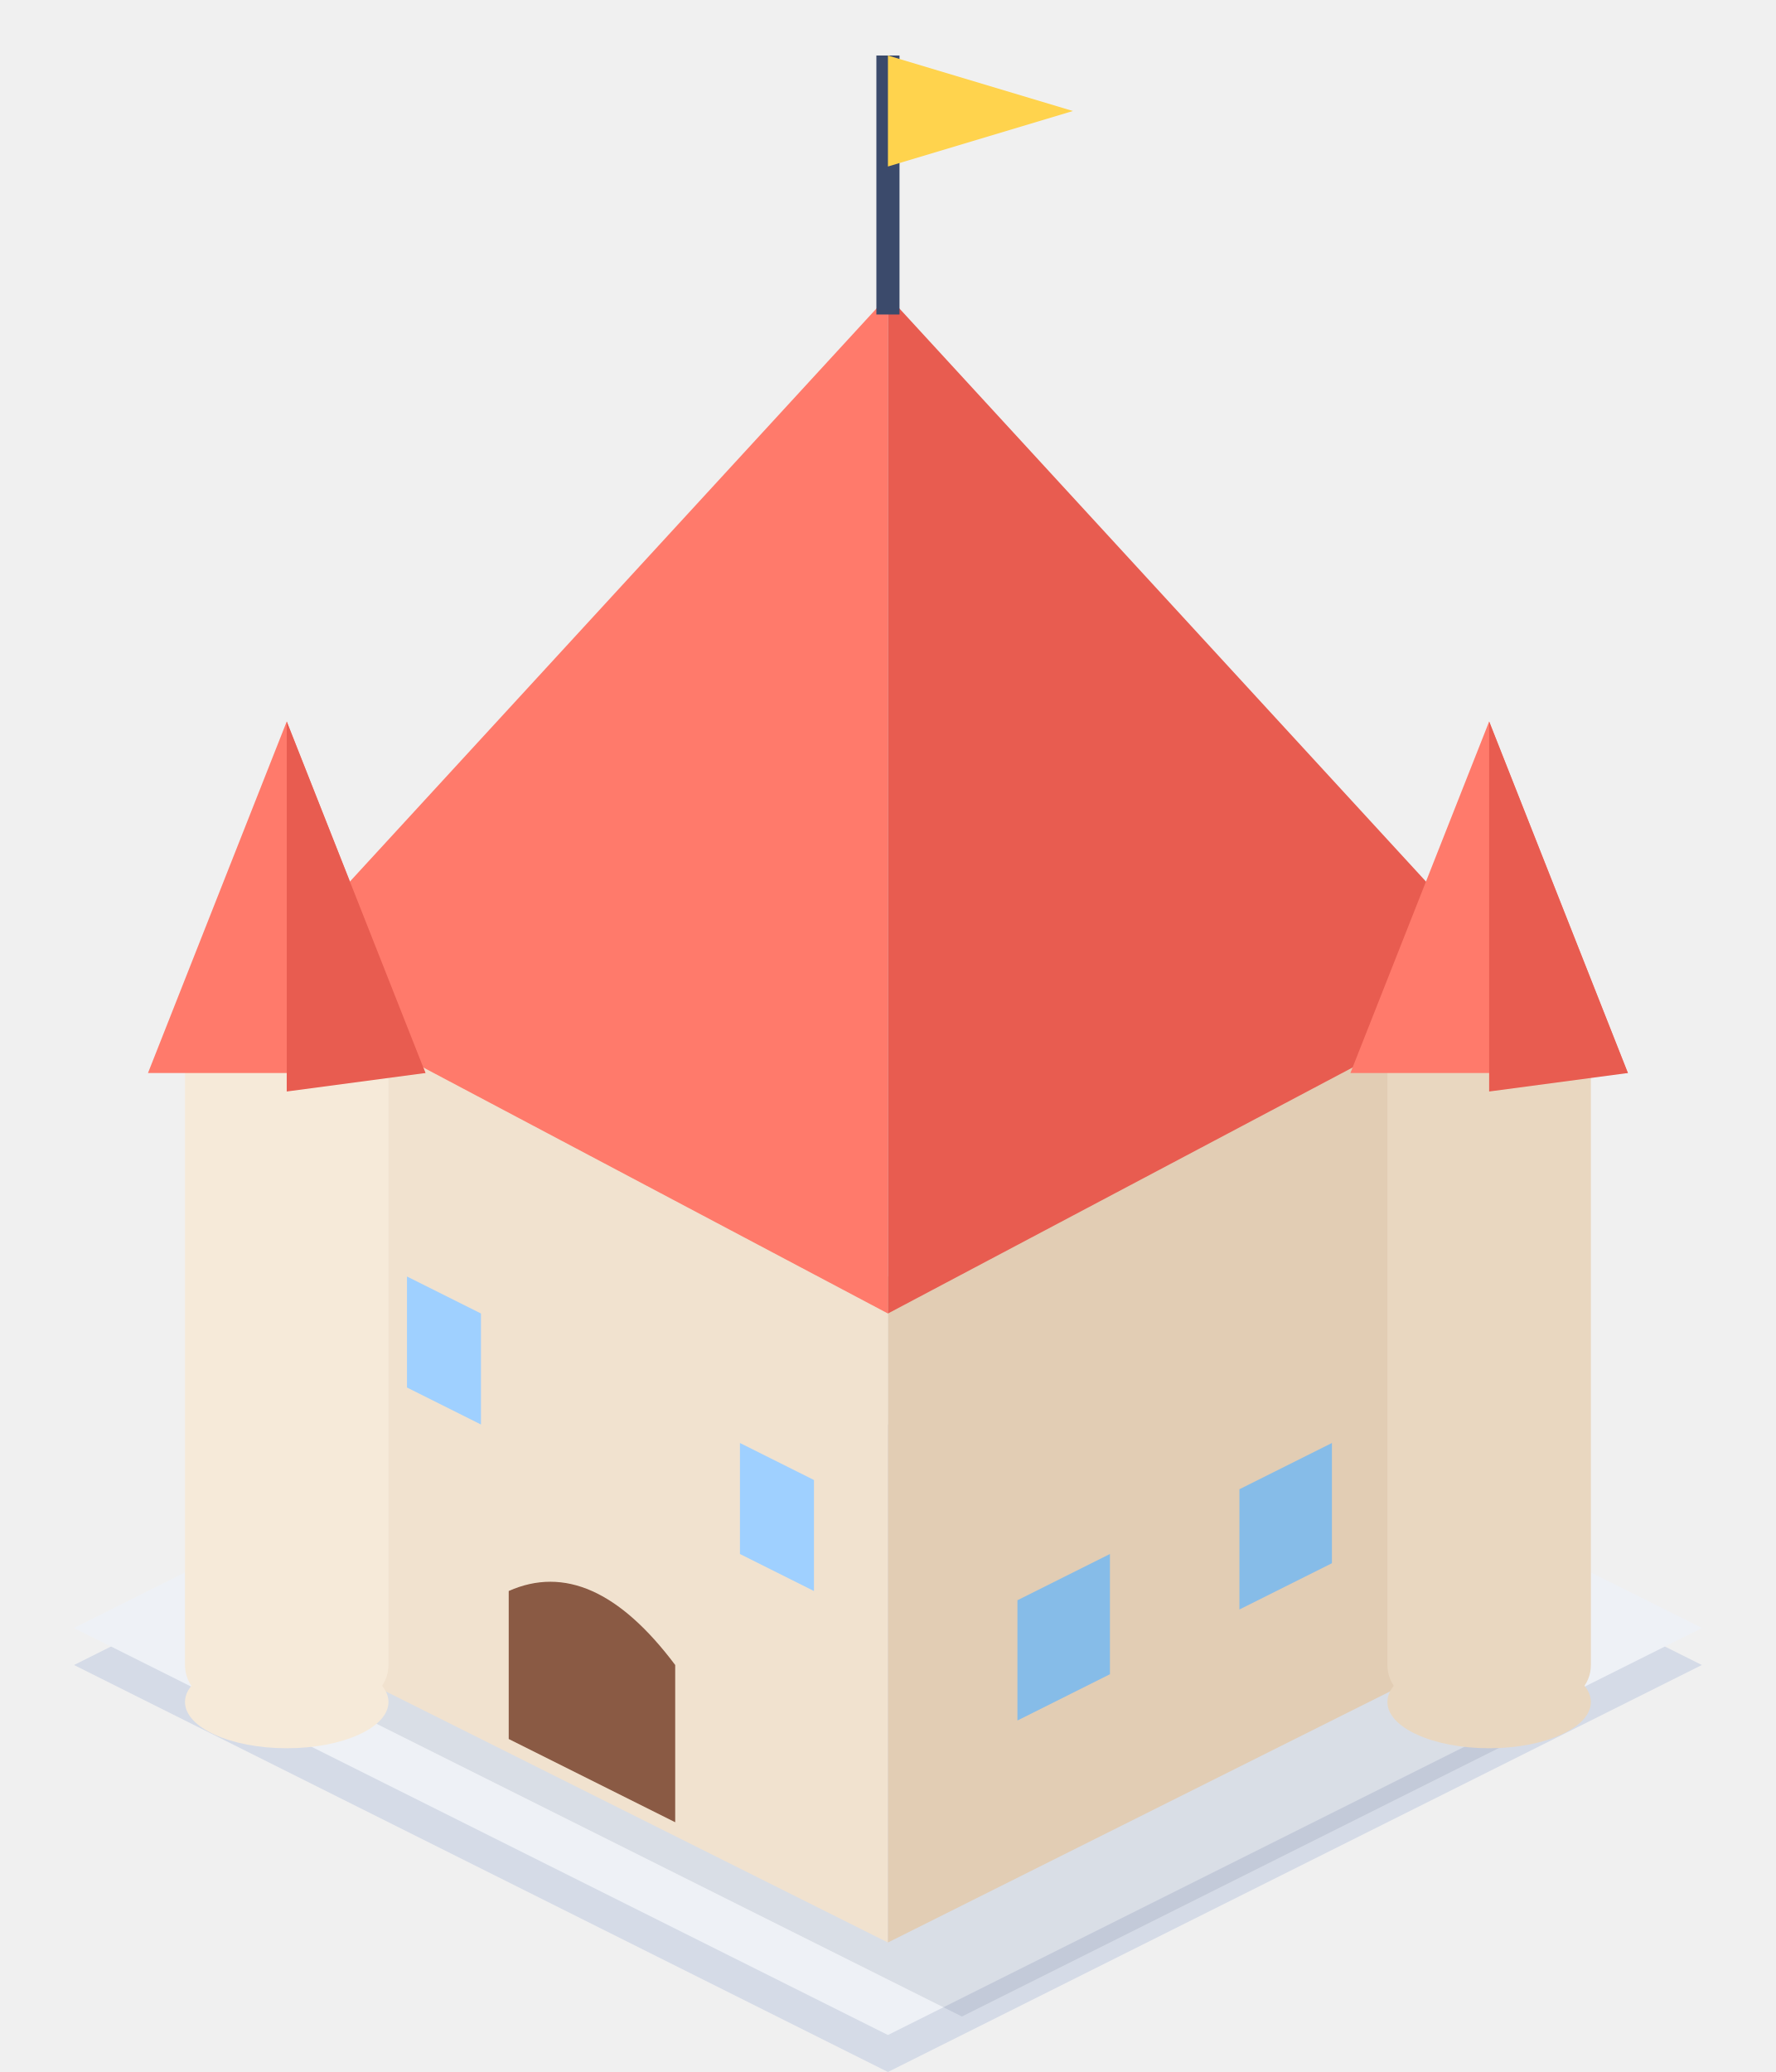
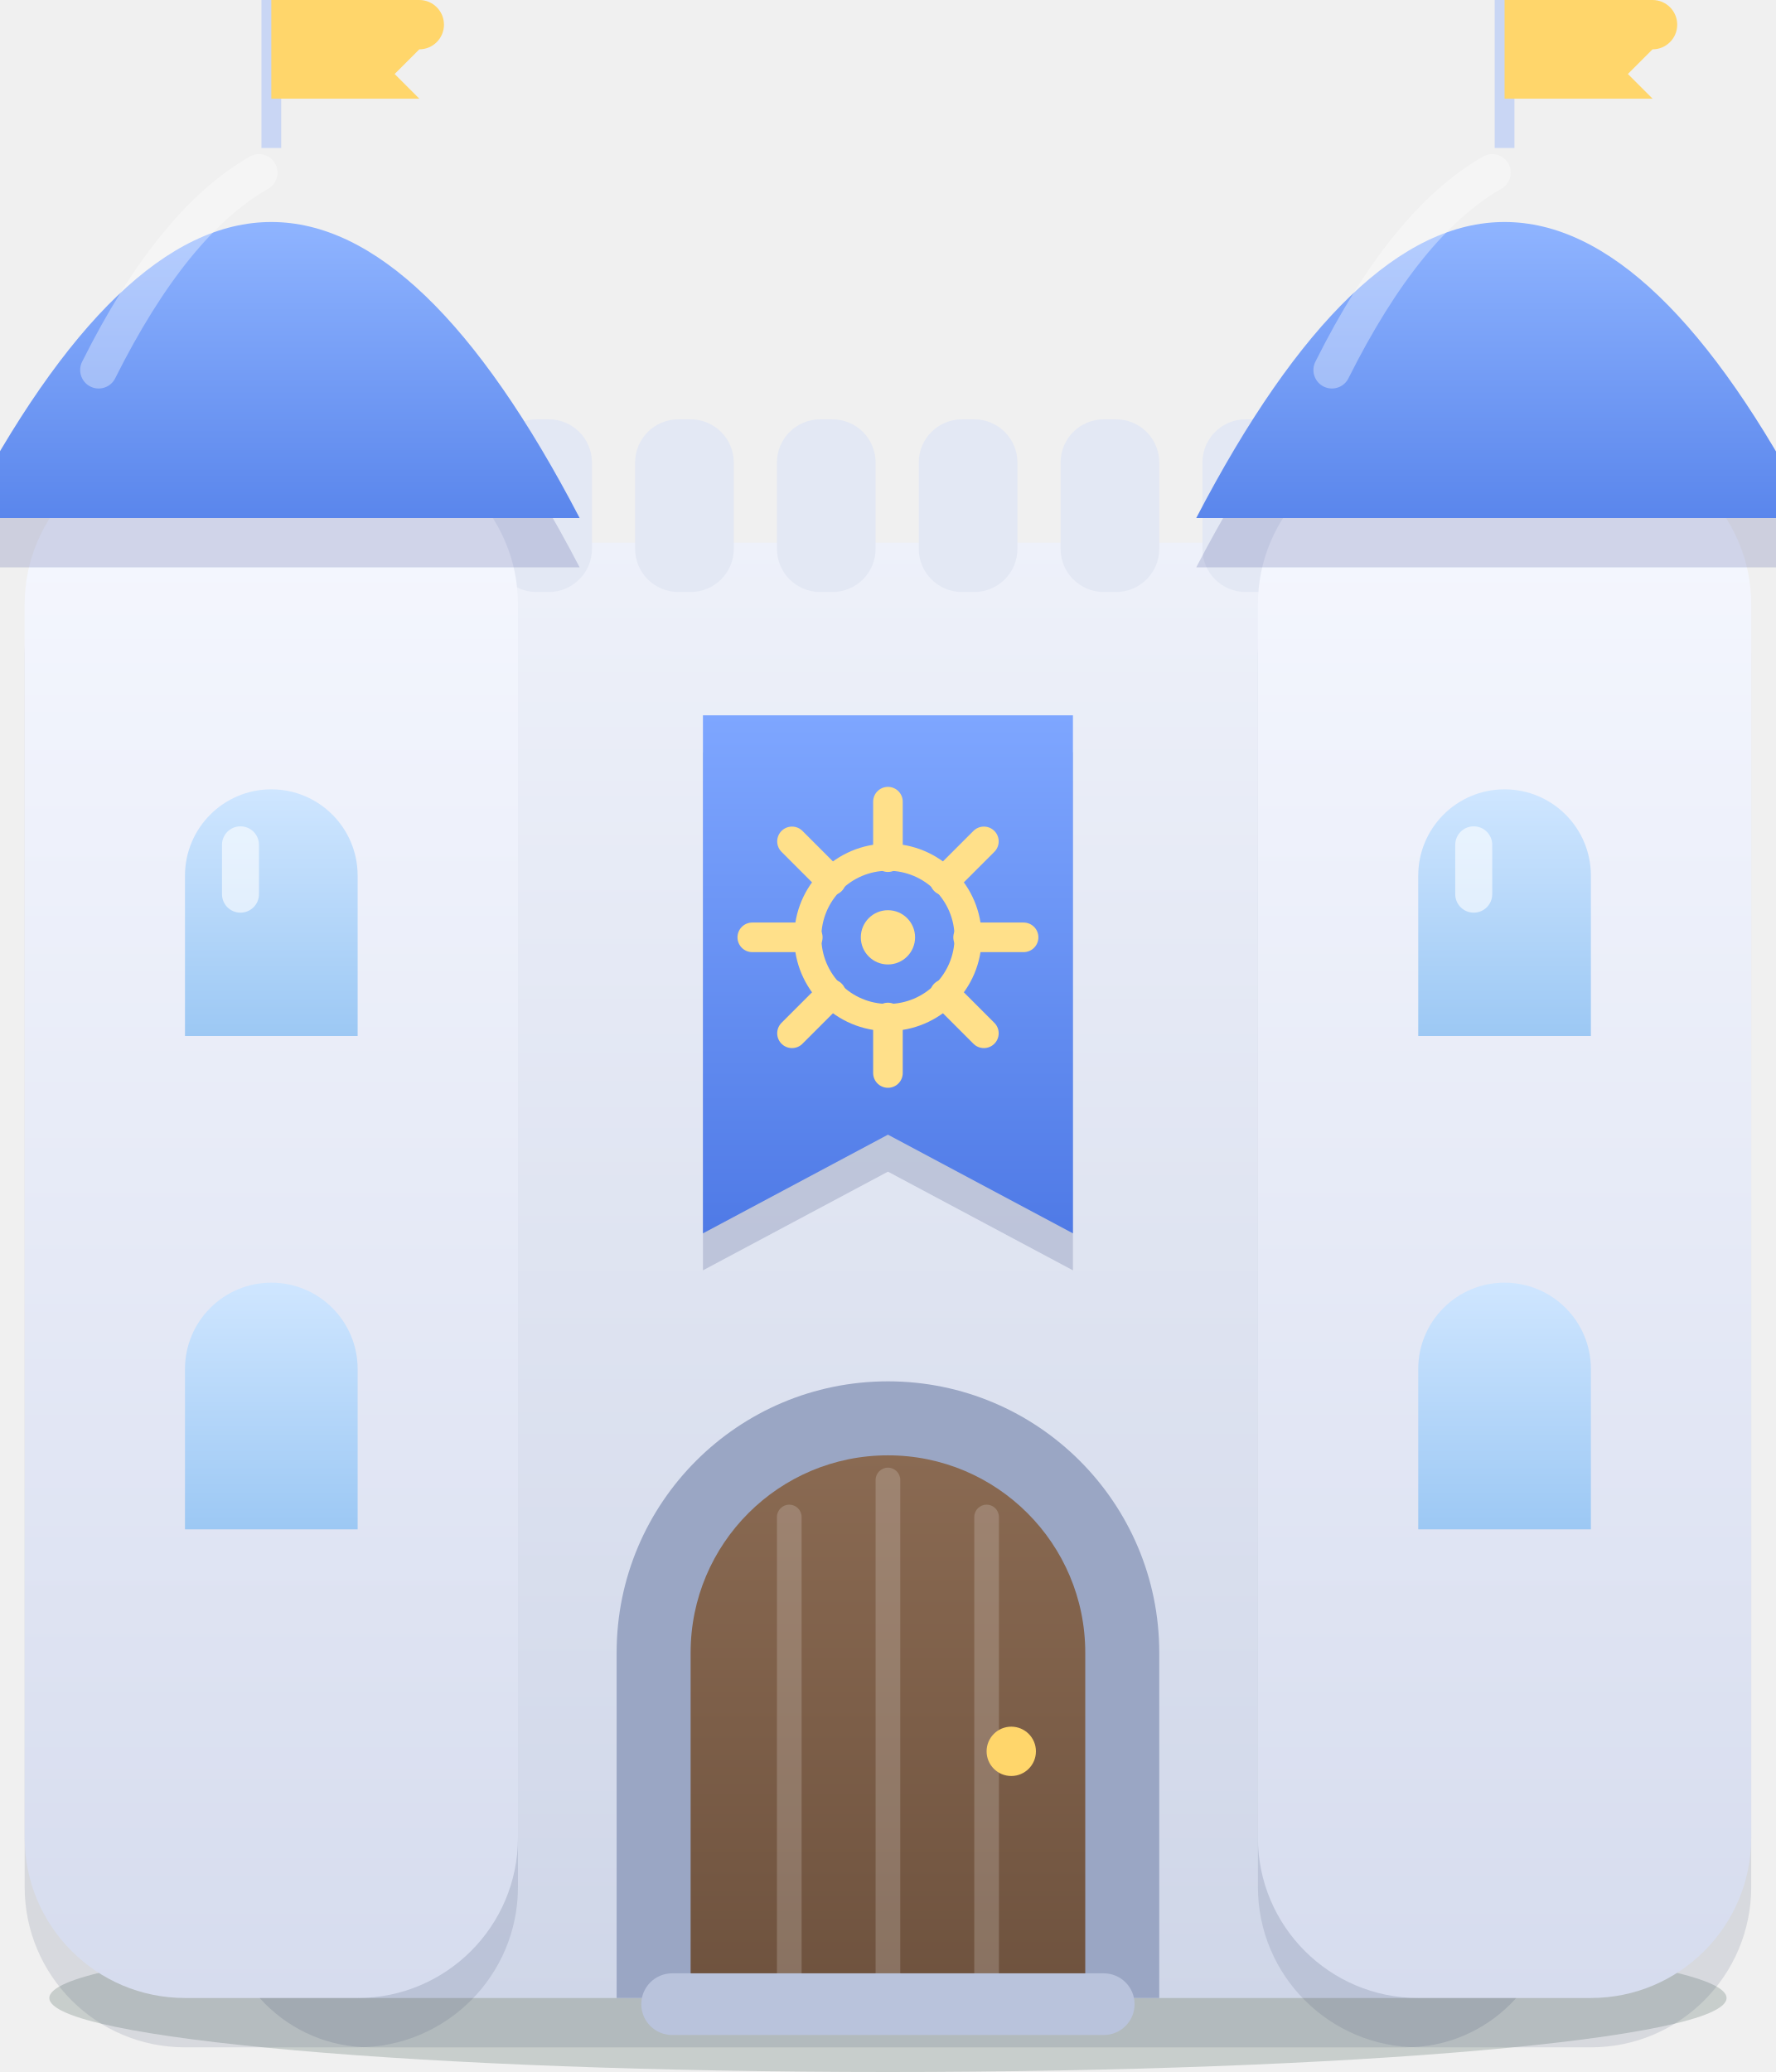
- <svg xmlns="http://www.w3.org/2000/svg" viewBox="0 0 192 224" width="192" height="224">
-   <polygon points="96,136 184,180 96,224 8,180" fill="#d5dbe7" />
-   <polygon points="96,132 184,176 96,220 8,176" fill="#eef1f6" />
-   <polygon points="104,150 172,184 104,218 36,184" fill="#3b4a6b" opacity="0.12" />
-   <polygon points="32,178 96,210 96,138 32,106" fill="#f1e2cf" />
-   <polygon points="96,210 160,178 160,106 96,138" fill="#e2cdb4" />
-   <polygon points="28,106 96,142 96,32" fill="#ff7a6b" />
-   <polygon points="96,142 164,106 96,32" fill="#e85c50" />
-   <rect x="20" y="112" width="22" height="72" rx="4" fill="#f6ead9" />
-   <ellipse cx="31" cy="184" rx="11" ry="5" fill="#f6ead9" />
-   <polygon points="16,116 31,78 46,116" fill="#ff7a6b" />
-   <polygon points="31,78 46,116 31,118" fill="#e85c50" />
-   <rect x="150" y="112" width="22" height="72" rx="4" fill="#e9d7c0" />
-   <ellipse cx="161" cy="184" rx="11" ry="5" fill="#e9d7c0" />
-   <polygon points="146,116 161,78 176,116" fill="#ff7a6b" />
-   <polygon points="161,78 176,116 161,118" fill="#e85c50" />
-   <path d="M55,188 L73,197 L73,180 Q64,168 55,172 Z" fill="#8a5a44" />
-   <polygon points="44,150 52,154 52,142 44,138" fill="#9fd0ff" />
-   <polygon points="80,168 88,172 88,160 80,156" fill="#9fd0ff" />
-   <polygon points="110,186 120,181 120,168 110,173" fill="#86bce8" />
-   <polygon points="134,174 144,169 144,156 134,161" fill="#86bce8" />
-   <line x1="96" y1="34" x2="96" y2="6" stroke="#3b4a6b" stroke-width="2.5" />
-   <polygon points="96,6 116,12 96,18" fill="#ffd34d" />
+ <svg xmlns="http://www.w3.org/2000/svg" viewBox="0 0 144 168" width="144" height="168">
+   <defs>
+     <linearGradient id="g0" x1="0" y1="0" x2="0" y2="1">
+       <stop offset="0" stop-color="#eef1fa" />
+       <stop offset="1" stop-color="#cfd6e8" />
+     </linearGradient>
+     <linearGradient id="g1" x1="0" y1="0" x2="0" y2="1">
+       <stop offset="0" stop-color="#f6f8ff" />
+       <stop offset="1" stop-color="#d6dcee" />
+     </linearGradient>
+     <linearGradient id="g2" x1="0" y1="0" x2="0" y2="1">
+       <stop offset="0" stop-color="#8fb4ff" />
+       <stop offset="1" stop-color="#5a86ec" />
+     </linearGradient>
+     <linearGradient id="g3" x1="0" y1="0" x2="0" y2="1">
+       <stop offset="0" stop-color="#cfe6ff" />
+       <stop offset="1" stop-color="#9cc8f4" />
+     </linearGradient>
+     <linearGradient id="g4" x1="0" y1="0" x2="0" y2="1">
+       <stop offset="0" stop-color="#7ea6ff" />
+       <stop offset="1" stop-color="#4f7ae6" />
+     </linearGradient>
+     <linearGradient id="g5" x1="0" y1="0" x2="0" y2="1">
+       <stop offset="0" stop-color="#8a6a52" />
+       <stop offset="1" stop-color="#6e523e" />
+     </linearGradient>
+   </defs>
+   <ellipse cx="72" cy="162" rx="68" ry="6" fill="#28463c" opacity="0.2" />
+   <rect x="18" y="48" width="108" height="118" rx="12" fill="#3c4a6a" opacity="0.16" />
+   <rect x="18" y="44" width="108" height="118" rx="12" fill="url(#g0)" />
+   <rect x="40" y="34" width="8" height="14" rx="3.5" fill="#e3e8f4" />
+   <rect x="51.5" y="34" width="8" height="14" rx="3.5" fill="#e3e8f4" />
+   <rect x="63" y="34" width="8" height="14" rx="3.5" fill="#e3e8f4" />
+   <rect x="74.5" y="34" width="8" height="14" rx="3.5" fill="#e3e8f4" />
+   <rect x="86" y="34" width="8" height="14" rx="3.5" fill="#e3e8f4" />
+   <rect x="97.5" y="34" width="8" height="14" rx="3.5" fill="#e3e8f4" />
+   <rect x="2" y="40" width="40" height="126" rx="13" fill="#3c4a6a" opacity="0.14" />
+   <rect x="2" y="36" width="40" height="126" rx="13" fill="url(#g1)" />
+   <path d="M22 12 V0" fill="none" stroke="#c9d6f4" stroke-width="1.6" />
+   <path d="M22 0 h12 a2 2 0 0 1 0 4 l-2 2 l2 2 a2 2 0 0 1 0 0 h-12z" fill="#ffd66b" />
+   <path d="M-3 42 Q22 -6 47 42 Z" fill="#2a3a8a" opacity="0.18" transform="translate(0 4)" />
+   <path d="M-3 42 Q22 -6 47 42 Z" fill="url(#g2)" />
+   <path d="M8 30 Q14 18 21 14" fill="none" stroke="#fff" stroke-width="3" stroke-linecap="round" stroke-linejoin="round" opacity="0.35" />
+   <path d="M15 84 V71 A7 7 0 0 1 22 64 H22 A7 7 0 0 1 29 71 V84 Z" fill="url(#g3)" />
+   <path d="M15 124 V111 A7 7 0 0 1 22 104 H22 A7 7 0 0 1 29 111 V124 Z" fill="url(#g3)" />
+   <rect x="18" y="67" width="3" height="7" rx="1.5" fill="#fff" opacity="0.6" />
+   <rect x="102" y="40" width="40" height="126" rx="13" fill="#3c4a6a" opacity="0.14" />
+   <rect x="102" y="36" width="40" height="126" rx="13" fill="url(#g1)" />
+   <path d="M122 12 V0" fill="none" stroke="#c9d6f4" stroke-width="1.6" />
+   <path d="M122 0 h12 a2 2 0 0 1 0 4 l-2 2 l2 2 a2 2 0 0 1 0 0 h-12z" fill="#ffd66b" />
+   <path d="M97 42 Q122 -6 147 42 Z" fill="#2a3a8a" opacity="0.18" transform="translate(0 4)" />
+   <path d="M97 42 Q122 -6 147 42 Z" fill="url(#g2)" />
+   <path d="M108 30 Q114 18 121 14" fill="none" stroke="#fff" stroke-width="3" stroke-linecap="round" stroke-linejoin="round" opacity="0.35" />
+   <path d="M115 84 V71 A7 7 0 0 1 122 64 H122 A7 7 0 0 1 129 71 V84 Z" fill="url(#g3)" />
+   <path d="M115 124 V111 A7 7 0 0 1 122 104 H122 A7 7 0 0 1 129 111 V124 Z" fill="url(#g3)" />
+   <rect x="118" y="67" width="3" height="7" rx="1.5" fill="#fff" opacity="0.6" />
+   <path d="M57 58 H87 V100 L72 92 L57 100 Z" fill="#203070" opacity="0.18" transform="translate(0 3)" />
+   <path d="M57 58 H87 V100 L72 92 L57 100 Z" fill="url(#g4)" />
+   <path d="M78.5 76 L83 76 M76.6 80.6 L79.78 83.78 M72 82.5 L72 87 M67.4 80.6 L64.22 83.78 M65.5 76 L61 76 M67.4 71.4 L64.22 68.22 M72 69.5 L72 65 M76.6 71.4 L79.78 68.22 " fill="none" stroke="#ffe08a" stroke-width="2.4" stroke-linecap="round" stroke-linejoin="round" />
+   <circle cx="72" cy="76" r="6.5" fill="none" stroke="#ffe08a" stroke-width="2.2" />
+   <circle cx="72" cy="76" r="2.2" fill="#ffe08a" />
+   <path d="M50 162 V134 A22 22 0 0 1 72 112 H72 A22 22 0 0 1 94 134 V162 Z" fill="#9aa6c4" />
+   <path d="M56 162 V134 A16 16 0 0 1 72 118 H72 A16 16 0 0 1 88 134 V162 Z" fill="url(#g5)" />
+   <rect x="63" y="122" width="2" height="40" rx="1" fill="#fff" opacity="0.18" />
+   <rect x="71" y="119" width="2" height="43" rx="1" fill="#fff" opacity="0.18" />
+   <rect x="79" y="122" width="2" height="40" rx="1" fill="#fff" opacity="0.18" />
+   <circle cx="82" cy="142" r="2" fill="#ffd66b" />
+   <rect x="52" y="160" width="40" height="5" rx="2.5" fill="#b9c3dc" />
</svg>
